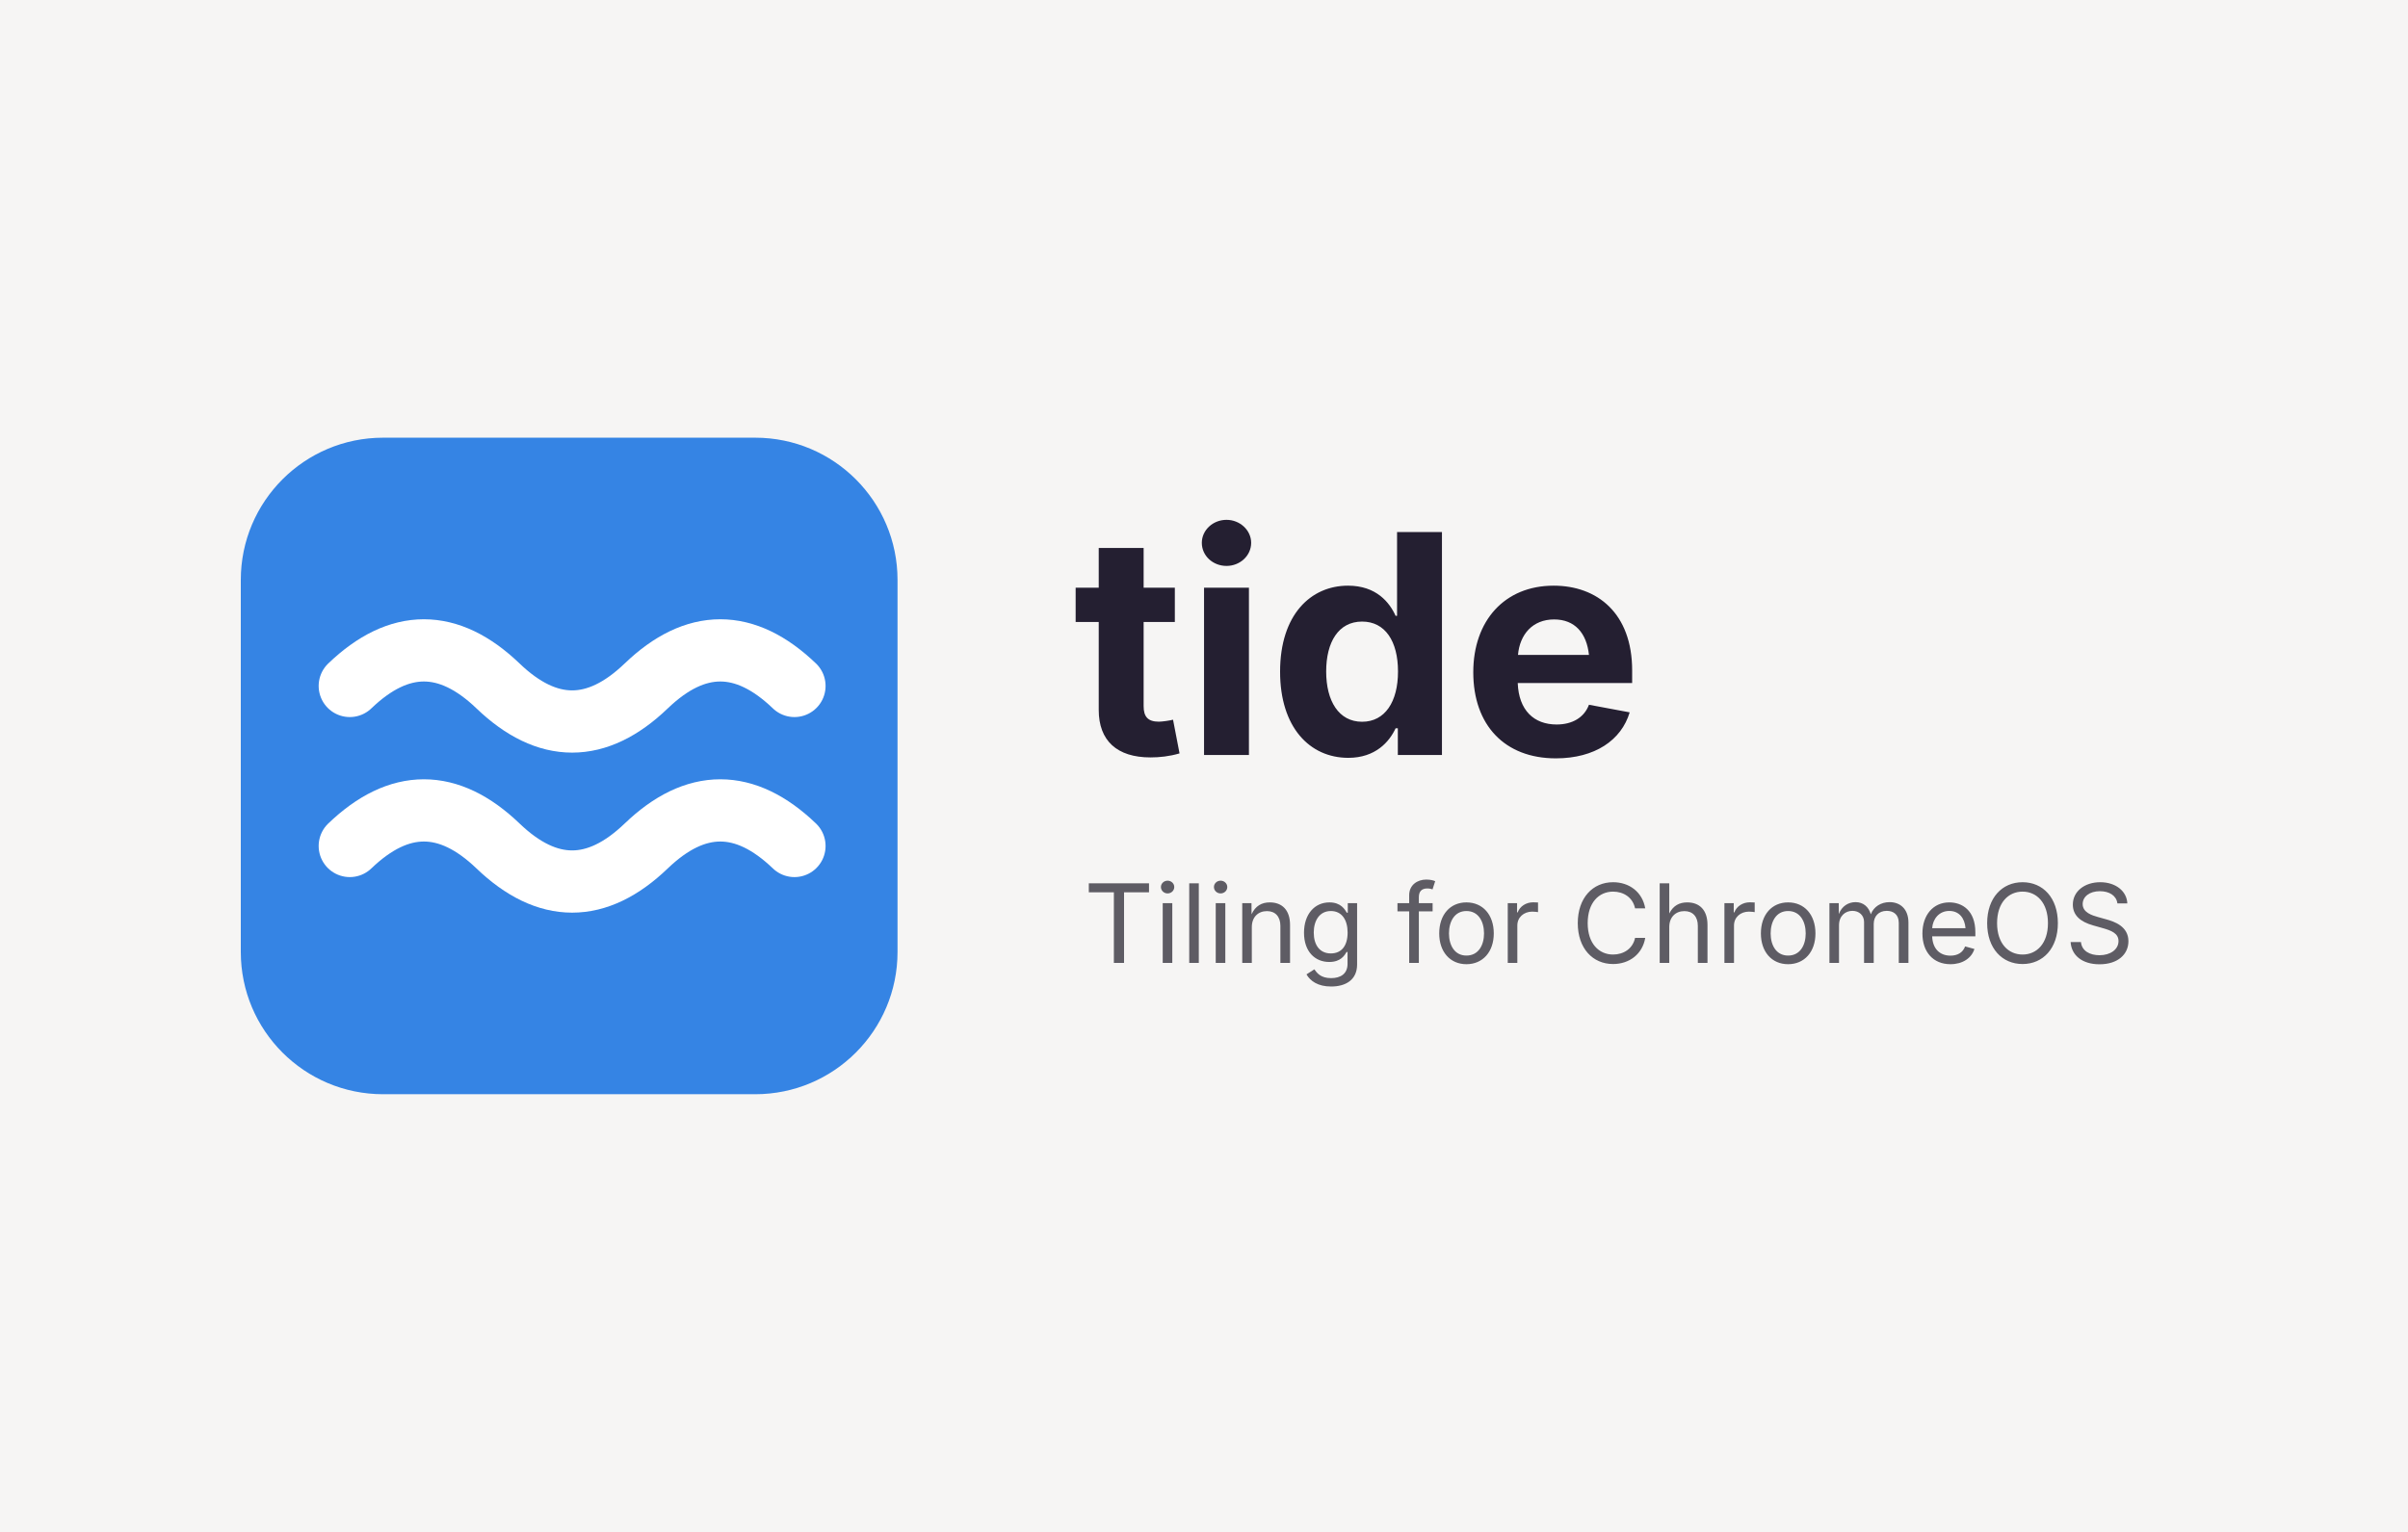
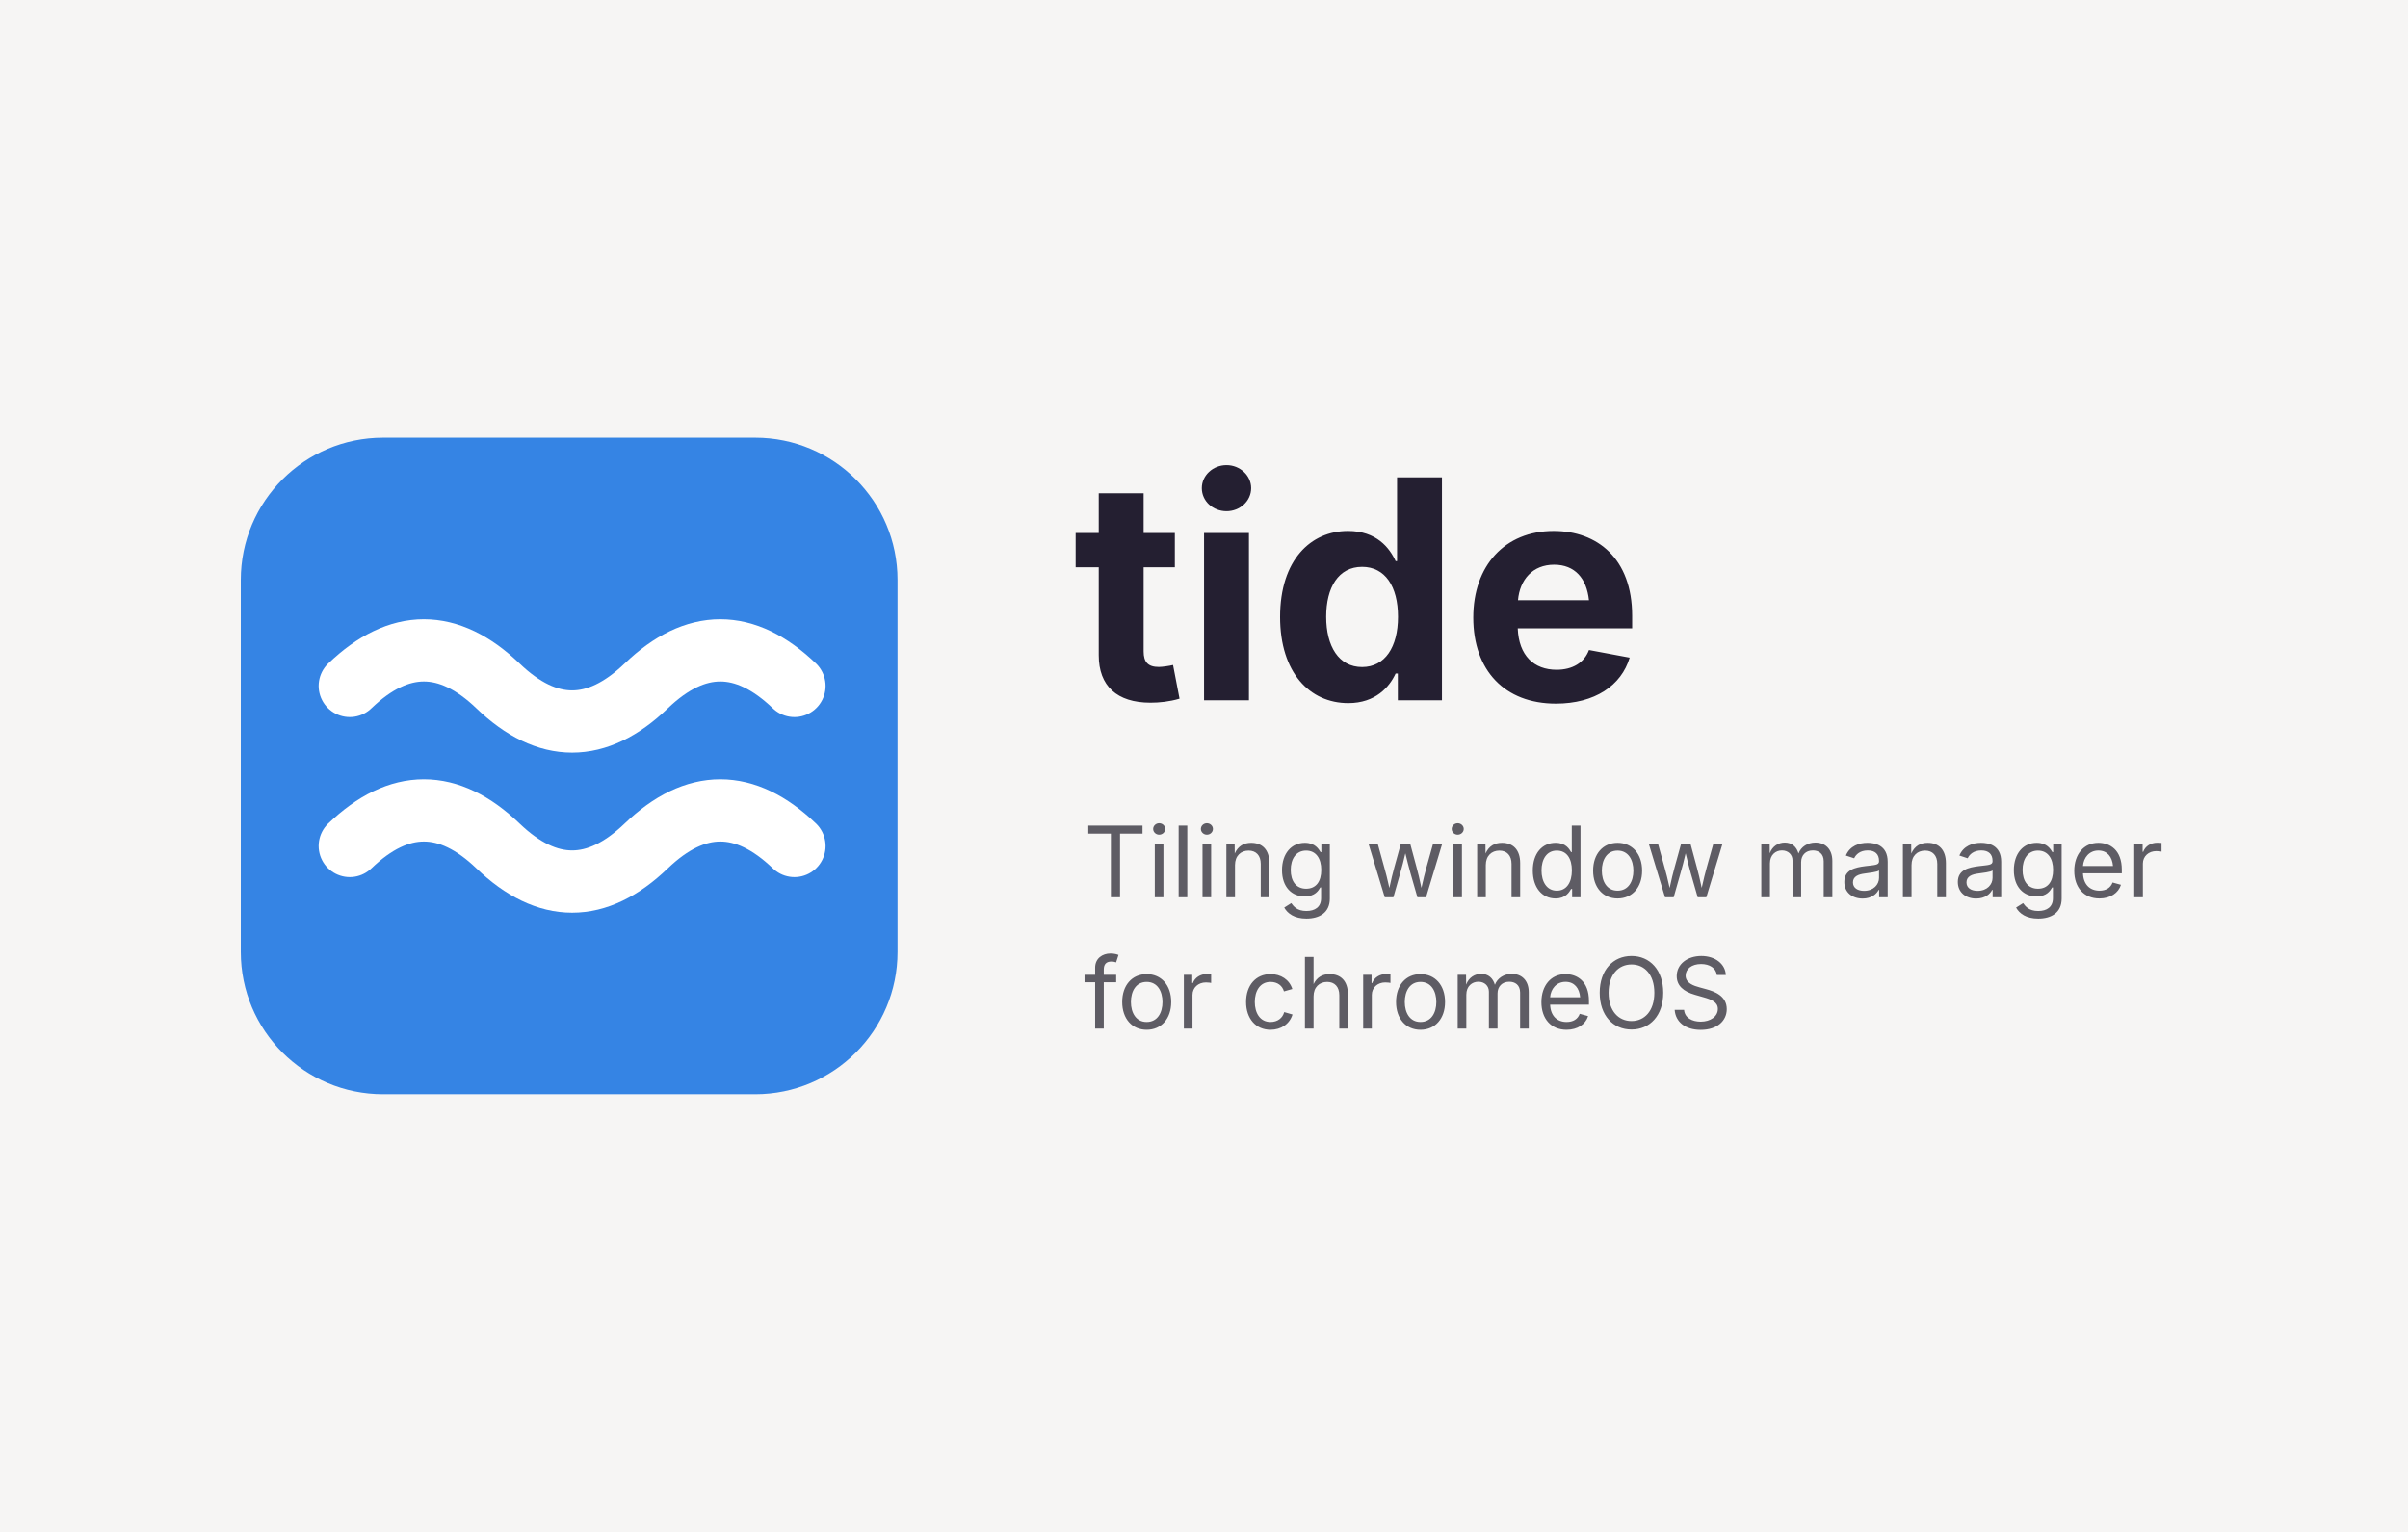
<svg xmlns="http://www.w3.org/2000/svg" width="440" height="280" viewBox="0 0 440 280">
  <rect width="440" height="280" fill="#f6f5f4" />
  <g transform="translate(40 76) scale(1)">
    <rect x="4" y="4" width="120" height="120" rx="26" fill="#3584e4" />
    <g transform="translate(12.54 8.75) scale(6.5)" fill="none" stroke="#ffffff" stroke-width="1.75" stroke-linecap="round" stroke-linejoin="round">
      <path d="M1.75 6.25q2.083-2 4.167 0t4.166 0t4.167 0" />
      <path d="M1.75 10.75q2.083-2 4.167 0t4.166 0t4.167 0" />
    </g>
  </g>
-   <text x="196" y="138" font-family="Inter, sans-serif" font-size="56" font-weight="700" fill="#241f31">tide</text>
-   <text x="198" y="176" font-family="Inter, sans-serif" font-size="20" fill="#5e5c64">Tiling for ChromeOS</text>
+   <text x="196" y="128" font-family="Inter, sans-serif" font-size="56" font-weight="700" fill="#241f31">tide</text>
+   <text x="198" y="164" font-family="Inter, sans-serif" font-size="18" fill="#5e5c64">Tiling window manager</text>
+   <text x="198" y="188" font-family="Inter, sans-serif" font-size="18" fill="#5e5c64">for chromeOS</text>
</svg>
